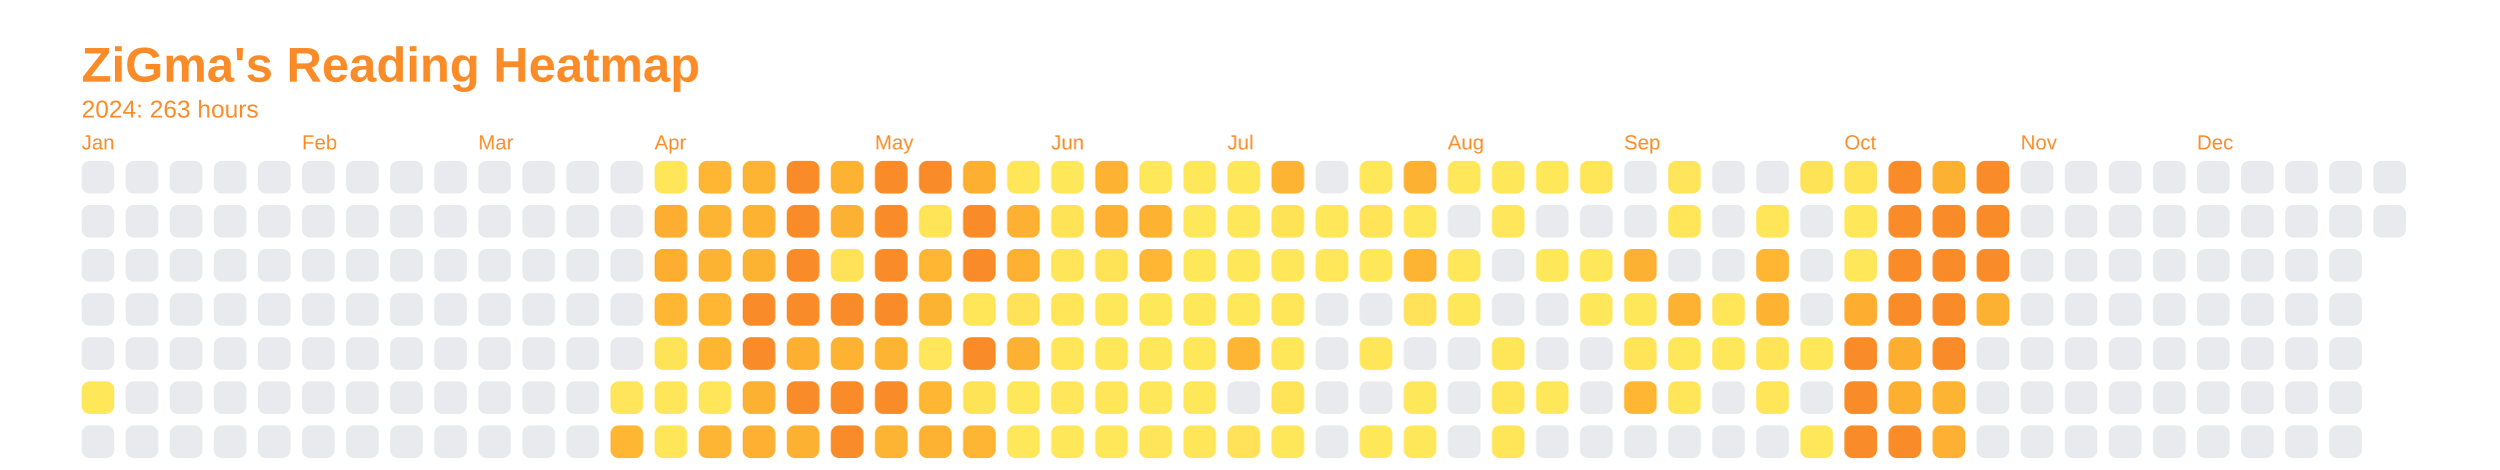
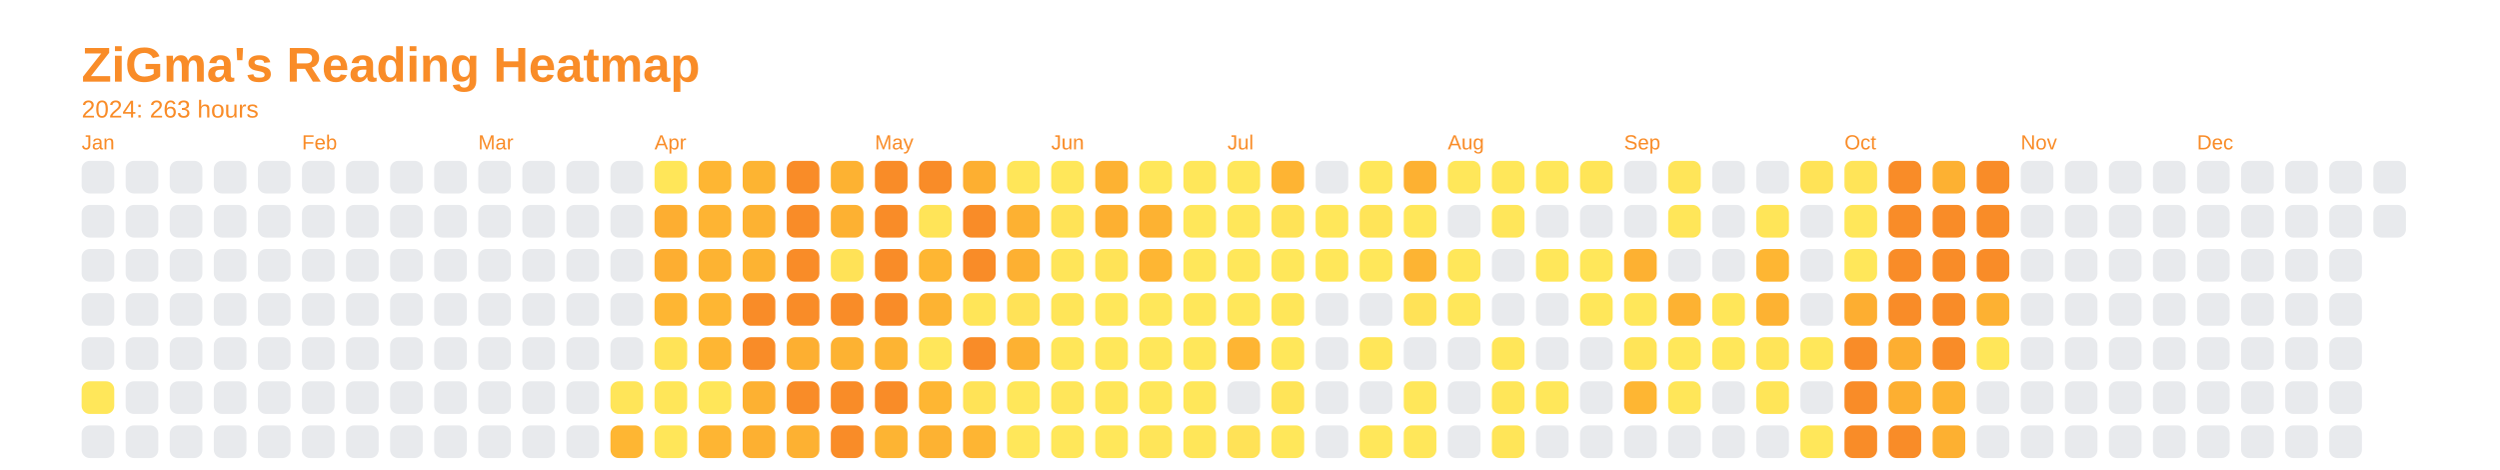
<svg xmlns="http://www.w3.org/2000/svg" baseProfile="full" height="57.5mm" version="1.1" viewBox="0,0,306.2,57.5" width="306.2mm">
  <defs />
  <rect fill="none" height="57.5" width="306.2" x="0" y="0" />
  <text fill="#f98c28" style="font-size:6px; font-family:Arial; font-weight:bold;" x="10" y="10">ZiGma's Reading Heatmap</text>
  <text fill="#f98c28" style="font-size:3px; font-family:Arial;" x="10" y="14.4">2024: 263 hours</text>
  <text fill="#f98c28" style="font-size:2.5px; font-family:Arial" x="10" y="18.3">Jan</text>
  <rect fill="#e8eaed" height="4" rx="1" ry="1" width="4" x="10" y="19.7" />
  <rect fill="#e8eaed" height="4" rx="1" ry="1" width="4" x="10" y="25.1" />
  <rect fill="#e8eaed" height="4" rx="1" ry="1" width="4" x="10" y="30.5" />
  <rect fill="#e8eaed" height="4" rx="1" ry="1" width="4" x="10" y="35.9" />
  <rect fill="#e8eaed" height="4" rx="1" ry="1" width="4" x="10" y="41.3" />
  <rect fill="#ffe75a" height="4" rx="1" ry="1" width="4" x="10" y="46.7" />
  <rect fill="#e8eaed" height="4" rx="1" ry="1" width="4" x="10" y="52.1" />
  <rect fill="#e8eaed" height="4" rx="1" ry="1" width="4" x="15.4" y="19.7" />
  <rect fill="#e8eaed" height="4" rx="1" ry="1" width="4" x="15.4" y="25.1" />
  <rect fill="#e8eaed" height="4" rx="1" ry="1" width="4" x="15.4" y="30.5" />
  <rect fill="#e8eaed" height="4" rx="1" ry="1" width="4" x="15.4" y="35.9" />
  <rect fill="#e8eaed" height="4" rx="1" ry="1" width="4" x="15.4" y="41.3" />
  <rect fill="#e8eaed" height="4" rx="1" ry="1" width="4" x="15.4" y="46.7" />
  <rect fill="#e8eaed" height="4" rx="1" ry="1" width="4" x="15.4" y="52.1" />
  <rect fill="#e8eaed" height="4" rx="1" ry="1" width="4" x="20.8" y="19.7" />
  <rect fill="#e8eaed" height="4" rx="1" ry="1" width="4" x="20.8" y="25.1" />
  <rect fill="#e8eaed" height="4" rx="1" ry="1" width="4" x="20.8" y="30.5" />
  <rect fill="#e8eaed" height="4" rx="1" ry="1" width="4" x="20.8" y="35.9" />
  <rect fill="#e8eaed" height="4" rx="1" ry="1" width="4" x="20.8" y="41.3" />
  <rect fill="#e8eaed" height="4" rx="1" ry="1" width="4" x="20.8" y="46.7" />
  <rect fill="#e8eaed" height="4" rx="1" ry="1" width="4" x="20.8" y="52.1" />
  <rect fill="#e8eaed" height="4" rx="1" ry="1" width="4" x="26.2" y="19.7" />
  <rect fill="#e8eaed" height="4" rx="1" ry="1" width="4" x="26.2" y="25.1" />
  <rect fill="#e8eaed" height="4" rx="1" ry="1" width="4" x="26.2" y="30.5" />
  <rect fill="#e8eaed" height="4" rx="1" ry="1" width="4" x="26.2" y="35.9" />
  <rect fill="#e8eaed" height="4" rx="1" ry="1" width="4" x="26.2" y="41.3" />
  <rect fill="#e8eaed" height="4" rx="1" ry="1" width="4" x="26.2" y="46.7" />
  <rect fill="#e8eaed" height="4" rx="1" ry="1" width="4" x="26.2" y="52.1" />
  <rect fill="#e8eaed" height="4" rx="1" ry="1" width="4" x="31.6" y="19.7" />
  <rect fill="#e8eaed" height="4" rx="1" ry="1" width="4" x="31.6" y="25.1" />
  <rect fill="#e8eaed" height="4" rx="1" ry="1" width="4" x="31.6" y="30.5" />
  <rect fill="#e8eaed" height="4" rx="1" ry="1" width="4" x="31.6" y="35.9" />
  <rect fill="#e8eaed" height="4" rx="1" ry="1" width="4" x="31.6" y="41.3" />
  <rect fill="#e8eaed" height="4" rx="1" ry="1" width="4" x="31.6" y="46.7" />
  <rect fill="#e8eaed" height="4" rx="1" ry="1" width="4" x="31.6" y="52.1" />
  <text fill="#f98c28" style="font-size:2.5px; font-family:Arial" x="37.0" y="18.3">Feb</text>
  <rect fill="#e8eaed" height="4" rx="1" ry="1" width="4" x="37.0" y="19.7" />
  <rect fill="#e8eaed" height="4" rx="1" ry="1" width="4" x="37.0" y="25.1" />
  <rect fill="#e8eaed" height="4" rx="1" ry="1" width="4" x="37.0" y="30.5" />
  <rect fill="#e8eaed" height="4" rx="1" ry="1" width="4" x="37.0" y="35.9" />
  <rect fill="#e8eaed" height="4" rx="1" ry="1" width="4" x="37.0" y="41.3" />
  <rect fill="#e8eaed" height="4" rx="1" ry="1" width="4" x="37.0" y="46.7" />
  <rect fill="#e8eaed" height="4" rx="1" ry="1" width="4" x="37.0" y="52.1" />
  <rect fill="#e8eaed" height="4" rx="1" ry="1" width="4" x="42.4" y="19.7" />
  <rect fill="#e8eaed" height="4" rx="1" ry="1" width="4" x="42.4" y="25.1" />
  <rect fill="#e8eaed" height="4" rx="1" ry="1" width="4" x="42.4" y="30.5" />
  <rect fill="#e8eaed" height="4" rx="1" ry="1" width="4" x="42.4" y="35.9" />
  <rect fill="#e8eaed" height="4" rx="1" ry="1" width="4" x="42.4" y="41.3" />
  <rect fill="#e8eaed" height="4" rx="1" ry="1" width="4" x="42.4" y="46.7" />
  <rect fill="#e8eaed" height="4" rx="1" ry="1" width="4" x="42.4" y="52.1" />
  <rect fill="#e8eaed" height="4" rx="1" ry="1" width="4" x="47.8" y="19.7" />
  <rect fill="#e8eaed" height="4" rx="1" ry="1" width="4" x="47.8" y="25.1" />
  <rect fill="#e8eaed" height="4" rx="1" ry="1" width="4" x="47.8" y="30.5" />
  <rect fill="#e8eaed" height="4" rx="1" ry="1" width="4" x="47.8" y="35.9" />
  <rect fill="#e8eaed" height="4" rx="1" ry="1" width="4" x="47.8" y="41.3" />
  <rect fill="#e8eaed" height="4" rx="1" ry="1" width="4" x="47.8" y="46.7" />
  <rect fill="#e8eaed" height="4" rx="1" ry="1" width="4" x="47.8" y="52.1" />
  <rect fill="#e8eaed" height="4" rx="1" ry="1" width="4" x="53.2" y="19.7" />
  <rect fill="#e8eaed" height="4" rx="1" ry="1" width="4" x="53.2" y="25.1" />
  <rect fill="#e8eaed" height="4" rx="1" ry="1" width="4" x="53.2" y="30.5" />
  <rect fill="#e8eaed" height="4" rx="1" ry="1" width="4" x="53.2" y="35.9" />
  <rect fill="#e8eaed" height="4" rx="1" ry="1" width="4" x="53.2" y="41.3" />
  <rect fill="#e8eaed" height="4" rx="1" ry="1" width="4" x="53.2" y="46.7" />
  <rect fill="#e8eaed" height="4" rx="1" ry="1" width="4" x="53.2" y="52.1" />
  <text fill="#f98c28" style="font-size:2.5px; font-family:Arial" x="58.6" y="18.3">Mar</text>
  <rect fill="#e8eaed" height="4" rx="1" ry="1" width="4" x="58.6" y="19.7" />
  <rect fill="#e8eaed" height="4" rx="1" ry="1" width="4" x="58.6" y="25.1" />
  <rect fill="#e8eaed" height="4" rx="1" ry="1" width="4" x="58.6" y="30.5" />
  <rect fill="#e8eaed" height="4" rx="1" ry="1" width="4" x="58.6" y="35.9" />
  <rect fill="#e8eaed" height="4" rx="1" ry="1" width="4" x="58.6" y="41.3" />
  <rect fill="#e8eaed" height="4" rx="1" ry="1" width="4" x="58.6" y="46.7" />
  <rect fill="#e8eaed" height="4" rx="1" ry="1" width="4" x="58.6" y="52.1" />
  <rect fill="#e8eaed" height="4" rx="1" ry="1" width="4" x="64" y="19.7" />
  <rect fill="#e8eaed" height="4" rx="1" ry="1" width="4" x="64" y="25.1" />
  <rect fill="#e8eaed" height="4" rx="1" ry="1" width="4" x="64" y="30.5" />
  <rect fill="#e8eaed" height="4" rx="1" ry="1" width="4" x="64" y="35.9" />
  <rect fill="#e8eaed" height="4" rx="1" ry="1" width="4" x="64" y="41.3" />
  <rect fill="#e8eaed" height="4" rx="1" ry="1" width="4" x="64" y="46.7" />
  <rect fill="#e8eaed" height="4" rx="1" ry="1" width="4" x="64" y="52.1" />
  <rect fill="#e8eaed" height="4" rx="1" ry="1" width="4" x="69.4" y="19.7" />
  <rect fill="#e8eaed" height="4" rx="1" ry="1" width="4" x="69.4" y="25.1" />
  <rect fill="#e8eaed" height="4" rx="1" ry="1" width="4" x="69.4" y="30.5" />
  <rect fill="#e8eaed" height="4" rx="1" ry="1" width="4" x="69.4" y="35.9" />
  <rect fill="#e8eaed" height="4" rx="1" ry="1" width="4" x="69.4" y="41.3" />
  <rect fill="#e8eaed" height="4" rx="1" ry="1" width="4" x="69.4" y="46.7" />
  <rect fill="#e8eaed" height="4" rx="1" ry="1" width="4" x="69.4" y="52.1" />
  <rect fill="#e8eaed" height="4" rx="1" ry="1" width="4" x="74.8" y="19.7" />
  <rect fill="#e8eaed" height="4" rx="1" ry="1" width="4" x="74.8" y="25.1" />
  <rect fill="#e8eaed" height="4" rx="1" ry="1" width="4" x="74.8" y="30.5" />
  <rect fill="#e8eaed" height="4" rx="1" ry="1" width="4" x="74.8" y="35.9" />
  <rect fill="#e8eaed" height="4" rx="1" ry="1" width="4" x="74.8" y="41.3" />
  <rect fill="#ffe559" height="4" rx="1" ry="1" width="4" x="74.8" y="46.7" />
  <rect fill="#feb633" height="4" rx="1" ry="1" width="4" x="74.8" y="52.1" />
  <text fill="#f98c28" style="font-size:2.5px; font-family:Arial" x="80.2" y="18.3">Apr</text>
  <rect fill="#ffe659" height="4" rx="1" ry="1" width="4" x="80.2" y="19.7" />
  <rect fill="#fdae31" height="4" rx="1" ry="1" width="4" x="80.2" y="25.1" />
  <rect fill="#fdae31" height="4" rx="1" ry="1" width="4" x="80.2" y="30.5" />
  <rect fill="#feb633" height="4" rx="1" ry="1" width="4" x="80.2" y="35.9" />
  <rect fill="#ffe357" height="4" rx="1" ry="1" width="4" x="80.2" y="41.3" />
  <rect fill="#ffe659" height="4" rx="1" ry="1" width="4" x="80.2" y="46.7" />
  <rect fill="#ffe659" height="4" rx="1" ry="1" width="4" x="80.2" y="52.1" />
  <rect fill="#feb633" height="4" rx="1" ry="1" width="4" x="85.6" y="19.7" />
  <rect fill="#feb433" height="4" rx="1" ry="1" width="4" x="85.6" y="25.1" />
  <rect fill="#fdb332" height="4" rx="1" ry="1" width="4" x="85.6" y="30.5" />
  <rect fill="#feb633" height="4" rx="1" ry="1" width="4" x="85.6" y="35.9" />
  <rect fill="#feb633" height="4" rx="1" ry="1" width="4" x="85.6" y="41.3" />
  <rect fill="#ffe659" height="4" rx="1" ry="1" width="4" x="85.6" y="46.7" />
  <rect fill="#feb533" height="4" rx="1" ry="1" width="4" x="85.6" y="52.1" />
  <rect fill="#fdb432" height="4" rx="1" ry="1" width="4" x="91" y="19.7" />
  <rect fill="#fdb232" height="4" rx="1" ry="1" width="4" x="91" y="25.1" />
  <rect fill="#fdb332" height="4" rx="1" ry="1" width="4" x="91" y="30.5" />
  <rect fill="#f98c28" height="4" rx="1" ry="1" width="4" x="91" y="35.9" />
  <rect fill="#f98c28" height="4" rx="1" ry="1" width="4" x="91" y="41.3" />
  <rect fill="#fdb132" height="4" rx="1" ry="1" width="4" x="91" y="46.7" />
  <rect fill="#fdb031" height="4" rx="1" ry="1" width="4" x="91" y="52.1" />
  <rect fill="#f98c28" height="4" rx="1" ry="1" width="4" x="96.4" y="19.7" />
  <rect fill="#f98c28" height="4" rx="1" ry="1" width="4" x="96.4" y="25.1" />
  <rect fill="#f98c28" height="4" rx="1" ry="1" width="4" x="96.4" y="30.5" />
  <rect fill="#f98c28" height="4" rx="1" ry="1" width="4" x="96.4" y="35.9" />
  <rect fill="#fdaf31" height="4" rx="1" ry="1" width="4" x="96.4" y="41.3" />
  <rect fill="#f98c28" height="4" rx="1" ry="1" width="4" x="96.4" y="46.7" />
  <rect fill="#fdb132" height="4" rx="1" ry="1" width="4" x="96.4" y="52.1" />
  <rect fill="#fdb232" height="4" rx="1" ry="1" width="4" x="101.8" y="19.7" />
  <rect fill="#fdb132" height="4" rx="1" ry="1" width="4" x="101.8" y="25.1" />
  <rect fill="#ffe257" height="4" rx="1" ry="1" width="4" x="101.8" y="30.5" />
  <rect fill="#f98c28" height="4" rx="1" ry="1" width="4" x="101.8" y="35.9" />
  <rect fill="#fdb232" height="4" rx="1" ry="1" width="4" x="101.8" y="41.3" />
  <rect fill="#f98c28" height="4" rx="1" ry="1" width="4" x="101.8" y="46.7" />
  <rect fill="#f98c28" height="4" rx="1" ry="1" width="4" x="101.8" y="52.1" />
  <text fill="#f98c28" style="font-size:2.5px; font-family:Arial" x="107.2" y="18.3">May</text>
  <rect fill="#f98c28" height="4" rx="1" ry="1" width="4" x="107.2" y="19.7" />
  <rect fill="#f98c28" height="4" rx="1" ry="1" width="4" x="107.2" y="25.1" />
  <rect fill="#f98c28" height="4" rx="1" ry="1" width="4" x="107.2" y="30.5" />
  <rect fill="#f98c28" height="4" rx="1" ry="1" width="4" x="107.2" y="35.9" />
  <rect fill="#fdb433" height="4" rx="1" ry="1" width="4" x="107.2" y="41.3" />
  <rect fill="#f98c28" height="4" rx="1" ry="1" width="4" x="107.2" y="46.7" />
  <rect fill="#fdb433" height="4" rx="1" ry="1" width="4" x="107.2" y="52.1" />
  <rect fill="#f98c28" height="4" rx="1" ry="1" width="4" x="112.6" y="19.7" />
  <rect fill="#ffe458" height="4" rx="1" ry="1" width="4" x="112.6" y="25.1" />
  <rect fill="#feb633" height="4" rx="1" ry="1" width="4" x="112.6" y="30.5" />
  <rect fill="#fdb332" height="4" rx="1" ry="1" width="4" x="112.6" y="35.9" />
  <rect fill="#ffe65a" height="4" rx="1" ry="1" width="4" x="112.6" y="41.3" />
  <rect fill="#feb633" height="4" rx="1" ry="1" width="4" x="112.6" y="46.7" />
  <rect fill="#fdb232" height="4" rx="1" ry="1" width="4" x="112.6" y="52.1" />
  <rect fill="#fdaf31" height="4" rx="1" ry="1" width="4" x="118" y="19.7" />
  <rect fill="#f98c28" height="4" rx="1" ry="1" width="4" x="118" y="25.1" />
  <rect fill="#f98c28" height="4" rx="1" ry="1" width="4" x="118" y="30.5" />
  <rect fill="#ffe558" height="4" rx="1" ry="1" width="4" x="118" y="35.9" />
  <rect fill="#f98c28" height="4" rx="1" ry="1" width="4" x="118" y="41.3" />
  <rect fill="#ffe357" height="4" rx="1" ry="1" width="4" x="118" y="46.7" />
  <rect fill="#feb533" height="4" rx="1" ry="1" width="4" x="118" y="52.1" />
  <rect fill="#ffe659" height="4" rx="1" ry="1" width="4" x="123.4" y="19.7" />
  <rect fill="#fdb132" height="4" rx="1" ry="1" width="4" x="123.4" y="25.1" />
  <rect fill="#fdb032" height="4" rx="1" ry="1" width="4" x="123.4" y="30.5" />
  <rect fill="#ffe257" height="4" rx="1" ry="1" width="4" x="123.4" y="35.9" />
  <rect fill="#fdb132" height="4" rx="1" ry="1" width="4" x="123.4" y="41.3" />
  <rect fill="#ffe75a" height="4" rx="1" ry="1" width="4" x="123.4" y="46.7" />
  <rect fill="#ffe75a" height="4" rx="1" ry="1" width="4" x="123.4" y="52.1" />
  <text fill="#f98c28" style="font-size:2.5px; font-family:Arial" x="128.8" y="18.3">Jun</text>
  <rect fill="#ffe75a" height="4" rx="1" ry="1" width="4" x="128.8" y="19.7" />
  <rect fill="#ffe357" height="4" rx="1" ry="1" width="4" x="128.8" y="25.1" />
  <rect fill="#ffe559" height="4" rx="1" ry="1" width="4" x="128.8" y="30.5" />
  <rect fill="#ffe558" height="4" rx="1" ry="1" width="4" x="128.8" y="35.9" />
  <rect fill="#ffe659" height="4" rx="1" ry="1" width="4" x="128.8" y="41.3" />
  <rect fill="#ffe65a" height="4" rx="1" ry="1" width="4" x="128.8" y="46.7" />
  <rect fill="#ffe75a" height="4" rx="1" ry="1" width="4" x="128.8" y="52.1" />
  <rect fill="#fdb232" height="4" rx="1" ry="1" width="4" x="134.2" y="19.7" />
  <rect fill="#fdb031" height="4" rx="1" ry="1" width="4" x="134.2" y="25.1" />
  <rect fill="#ffe357" height="4" rx="1" ry="1" width="4" x="134.2" y="30.5" />
  <rect fill="#ffe75a" height="4" rx="1" ry="1" width="4" x="134.2" y="35.9" />
  <rect fill="#ffe75a" height="4" rx="1" ry="1" width="4" x="134.2" y="41.3" />
  <rect fill="#ffe659" height="4" rx="1" ry="1" width="4" x="134.2" y="46.7" />
  <rect fill="#ffe75a" height="4" rx="1" ry="1" width="4" x="134.2" y="52.1" />
  <rect fill="#ffe75a" height="4" rx="1" ry="1" width="4" x="139.6" y="19.7" />
  <rect fill="#fdb232" height="4" rx="1" ry="1" width="4" x="139.6" y="25.1" />
  <rect fill="#feb633" height="4" rx="1" ry="1" width="4" x="139.6" y="30.5" />
  <rect fill="#ffe75a" height="4" rx="1" ry="1" width="4" x="139.6" y="35.9" />
  <rect fill="#ffe75a" height="4" rx="1" ry="1" width="4" x="139.6" y="41.3" />
  <rect fill="#ffe75a" height="4" rx="1" ry="1" width="4" x="139.6" y="46.7" />
  <rect fill="#ffe559" height="4" rx="1" ry="1" width="4" x="139.6" y="52.1" />
  <rect fill="#ffe75a" height="4" rx="1" ry="1" width="4" x="145" y="19.7" />
  <rect fill="#ffe75a" height="4" rx="1" ry="1" width="4" x="145" y="25.1" />
  <rect fill="#ffe75a" height="4" rx="1" ry="1" width="4" x="145" y="30.5" />
  <rect fill="#ffe75a" height="4" rx="1" ry="1" width="4" x="145" y="35.9" />
  <rect fill="#ffe75a" height="4" rx="1" ry="1" width="4" x="145" y="41.3" />
  <rect fill="#ffe75a" height="4" rx="1" ry="1" width="4" x="145" y="46.7" />
  <rect fill="#ffe659" height="4" rx="1" ry="1" width="4" x="145" y="52.1" />
  <text fill="#f98c28" style="font-size:2.5px; font-family:Arial" x="150.4" y="18.3">Jul</text>
  <rect fill="#ffe75a" height="4" rx="1" ry="1" width="4" x="150.4" y="19.7" />
  <rect fill="#ffe75a" height="4" rx="1" ry="1" width="4" x="150.4" y="25.1" />
  <rect fill="#ffe75a" height="4" rx="1" ry="1" width="4" x="150.4" y="30.5" />
  <rect fill="#ffe75a" height="4" rx="1" ry="1" width="4" x="150.4" y="35.9" />
  <rect fill="#feb533" height="4" rx="1" ry="1" width="4" x="150.4" y="41.3" />
  <rect fill="#e8eaed" height="4" rx="1" ry="1" width="4" x="150.4" y="46.7" />
  <rect fill="#ffe257" height="4" rx="1" ry="1" width="4" x="150.4" y="52.1" />
  <rect fill="#feb433" height="4" rx="1" ry="1" width="4" x="155.8" y="19.7" />
  <rect fill="#ffe357" height="4" rx="1" ry="1" width="4" x="155.8" y="25.1" />
  <rect fill="#ffe75a" height="4" rx="1" ry="1" width="4" x="155.8" y="30.5" />
  <rect fill="#ffe659" height="4" rx="1" ry="1" width="4" x="155.8" y="35.9" />
  <rect fill="#ffe75a" height="4" rx="1" ry="1" width="4" x="155.8" y="41.3" />
  <rect fill="#ffe458" height="4" rx="1" ry="1" width="4" x="155.8" y="46.7" />
  <rect fill="#ffe75a" height="4" rx="1" ry="1" width="4" x="155.8" y="52.1" />
  <rect fill="#e8eaed" height="4" rx="1" ry="1" width="4" x="161.2" y="19.7" />
  <rect fill="#ffe75a" height="4" rx="1" ry="1" width="4" x="161.2" y="25.1" />
  <rect fill="#ffe75a" height="4" rx="1" ry="1" width="4" x="161.2" y="30.5" />
  <rect fill="#e8eaed" height="4" rx="1" ry="1" width="4" x="161.2" y="35.9" />
  <rect fill="#e8eaed" height="4" rx="1" ry="1" width="4" x="161.2" y="41.3" />
  <rect fill="#e8eaed" height="4" rx="1" ry="1" width="4" x="161.2" y="46.7" />
  <rect fill="#e8eaed" height="4" rx="1" ry="1" width="4" x="161.2" y="52.1" />
  <rect fill="#ffe75a" height="4" rx="1" ry="1" width="4" x="166.6" y="19.7" />
  <rect fill="#ffe458" height="4" rx="1" ry="1" width="4" x="166.6" y="25.1" />
  <rect fill="#ffe75a" height="4" rx="1" ry="1" width="4" x="166.6" y="30.5" />
  <rect fill="#e8eaed" height="4" rx="1" ry="1" width="4" x="166.6" y="35.9" />
  <rect fill="#ffe659" height="4" rx="1" ry="1" width="4" x="166.6" y="41.3" />
  <rect fill="#e8eaed" height="4" rx="1" ry="1" width="4" x="166.6" y="46.7" />
  <rect fill="#ffe75a" height="4" rx="1" ry="1" width="4" x="166.6" y="52.1" />
  <rect fill="#fdb132" height="4" rx="1" ry="1" width="4" x="172" y="19.7" />
  <rect fill="#ffe75a" height="4" rx="1" ry="1" width="4" x="172" y="25.1" />
  <rect fill="#fdb433" height="4" rx="1" ry="1" width="4" x="172" y="30.5" />
  <rect fill="#ffe257" height="4" rx="1" ry="1" width="4" x="172" y="35.9" />
  <rect fill="#e8eaed" height="4" rx="1" ry="1" width="4" x="172" y="41.3" />
  <rect fill="#ffe75a" height="4" rx="1" ry="1" width="4" x="172" y="46.7" />
  <rect fill="#ffe75a" height="4" rx="1" ry="1" width="4" x="172" y="52.1" />
  <text fill="#f98c28" style="font-size:2.5px; font-family:Arial" x="177.4" y="18.3">Aug</text>
  <rect fill="#ffe75a" height="4" rx="1" ry="1" width="4" x="177.4" y="19.7" />
  <rect fill="#e8eaed" height="4" rx="1" ry="1" width="4" x="177.4" y="25.1" />
  <rect fill="#ffe75a" height="4" rx="1" ry="1" width="4" x="177.4" y="30.5" />
  <rect fill="#ffe75a" height="4" rx="1" ry="1" width="4" x="177.4" y="35.9" />
  <rect fill="#e8eaed" height="4" rx="1" ry="1" width="4" x="177.4" y="41.3" />
  <rect fill="#e8eaed" height="4" rx="1" ry="1" width="4" x="177.4" y="46.7" />
  <rect fill="#e8eaed" height="4" rx="1" ry="1" width="4" x="177.4" y="52.1" />
  <rect fill="#ffe75a" height="4" rx="1" ry="1" width="4" x="182.8" y="19.7" />
  <rect fill="#ffe65a" height="4" rx="1" ry="1" width="4" x="182.8" y="25.1" />
  <rect fill="#e8eaed" height="4" rx="1" ry="1" width="4" x="182.8" y="30.5" />
  <rect fill="#e8eaed" height="4" rx="1" ry="1" width="4" x="182.8" y="35.9" />
  <rect fill="#ffe659" height="4" rx="1" ry="1" width="4" x="182.8" y="41.3" />
  <rect fill="#ffe659" height="4" rx="1" ry="1" width="4" x="182.8" y="46.7" />
  <rect fill="#ffe558" height="4" rx="1" ry="1" width="4" x="182.8" y="52.1" />
  <rect fill="#ffe75a" height="4" rx="1" ry="1" width="4" x="188.2" y="19.7" />
  <rect fill="#e8eaed" height="4" rx="1" ry="1" width="4" x="188.2" y="25.1" />
  <rect fill="#ffe75a" height="4" rx="1" ry="1" width="4" x="188.2" y="30.5" />
  <rect fill="#e8eaed" height="4" rx="1" ry="1" width="4" x="188.2" y="35.9" />
  <rect fill="#e8eaed" height="4" rx="1" ry="1" width="4" x="188.2" y="41.3" />
  <rect fill="#ffe75a" height="4" rx="1" ry="1" width="4" x="188.2" y="46.7" />
  <rect fill="#e8eaed" height="4" rx="1" ry="1" width="4" x="188.2" y="52.1" />
  <rect fill="#ffe558" height="4" rx="1" ry="1" width="4" x="193.6" y="19.7" />
  <rect fill="#e8eaed" height="4" rx="1" ry="1" width="4" x="193.6" y="25.1" />
  <rect fill="#ffe75a" height="4" rx="1" ry="1" width="4" x="193.6" y="30.5" />
  <rect fill="#ffe75a" height="4" rx="1" ry="1" width="4" x="193.6" y="35.9" />
  <rect fill="#e8eaed" height="4" rx="1" ry="1" width="4" x="193.6" y="41.3" />
  <rect fill="#e8eaed" height="4" rx="1" ry="1" width="4" x="193.6" y="46.7" />
  <rect fill="#e8eaed" height="4" rx="1" ry="1" width="4" x="193.6" y="52.1" />
  <text fill="#f98c28" style="font-size:2.5px; font-family:Arial" x="199" y="18.3">Sep</text>
  <rect fill="#e8eaed" height="4" rx="1" ry="1" width="4" x="199" y="19.7" />
  <rect fill="#e8eaed" height="4" rx="1" ry="1" width="4" x="199" y="25.1" />
  <rect fill="#fdb132" height="4" rx="1" ry="1" width="4" x="199" y="30.5" />
  <rect fill="#ffe75a" height="4" rx="1" ry="1" width="4" x="199" y="35.9" />
  <rect fill="#ffe458" height="4" rx="1" ry="1" width="4" x="199" y="41.3" />
  <rect fill="#feb633" height="4" rx="1" ry="1" width="4" x="199" y="46.7" />
  <rect fill="#e8eaed" height="4" rx="1" ry="1" width="4" x="199" y="52.1" />
  <rect fill="#ffe559" height="4" rx="1" ry="1" width="4" x="204.4" y="19.7" />
  <rect fill="#ffe659" height="4" rx="1" ry="1" width="4" x="204.4" y="25.1" />
  <rect fill="#e8eaed" height="4" rx="1" ry="1" width="4" x="204.4" y="30.5" />
  <rect fill="#fdb232" height="4" rx="1" ry="1" width="4" x="204.4" y="35.9" />
  <rect fill="#ffe75a" height="4" rx="1" ry="1" width="4" x="204.4" y="41.3" />
  <rect fill="#ffe659" height="4" rx="1" ry="1" width="4" x="204.4" y="46.7" />
  <rect fill="#e8eaed" height="4" rx="1" ry="1" width="4" x="204.4" y="52.1" />
  <rect fill="#e8eaed" height="4" rx="1" ry="1" width="4" x="209.8" y="19.7" />
  <rect fill="#e8eaed" height="4" rx="1" ry="1" width="4" x="209.8" y="25.1" />
  <rect fill="#e8eaed" height="4" rx="1" ry="1" width="4" x="209.8" y="30.5" />
  <rect fill="#ffe659" height="4" rx="1" ry="1" width="4" x="209.8" y="35.9" />
  <rect fill="#ffe75a" height="4" rx="1" ry="1" width="4" x="209.8" y="41.3" />
  <rect fill="#e8eaed" height="4" rx="1" ry="1" width="4" x="209.8" y="46.7" />
  <rect fill="#e8eaed" height="4" rx="1" ry="1" width="4" x="209.8" y="52.1" />
  <rect fill="#e8eaed" height="4" rx="1" ry="1" width="4" x="215.2" y="19.7" />
  <rect fill="#ffe558" height="4" rx="1" ry="1" width="4" x="215.2" y="25.1" />
  <rect fill="#feb633" height="4" rx="1" ry="1" width="4" x="215.2" y="30.5" />
  <rect fill="#fdb232" height="4" rx="1" ry="1" width="4" x="215.2" y="35.9" />
  <rect fill="#ffe458" height="4" rx="1" ry="1" width="4" x="215.2" y="41.3" />
  <rect fill="#ffe558" height="4" rx="1" ry="1" width="4" x="215.2" y="46.7" />
  <rect fill="#e8eaed" height="4" rx="1" ry="1" width="4" x="215.2" y="52.1" />
  <rect fill="#ffe357" height="4" rx="1" ry="1" width="4" x="220.6" y="19.7" />
  <rect fill="#e8eaed" height="4" rx="1" ry="1" width="4" x="220.6" y="25.1" />
  <rect fill="#e8eaed" height="4" rx="1" ry="1" width="4" x="220.6" y="30.5" />
  <rect fill="#e8eaed" height="4" rx="1" ry="1" width="4" x="220.6" y="35.9" />
  <rect fill="#ffe75a" height="4" rx="1" ry="1" width="4" x="220.6" y="41.3" />
  <rect fill="#e8eaed" height="4" rx="1" ry="1" width="4" x="220.6" y="46.7" />
  <rect fill="#ffe75a" height="4" rx="1" ry="1" width="4" x="220.6" y="52.1" />
  <text fill="#f98c28" style="font-size:2.5px; font-family:Arial" x="226" y="18.3">Oct</text>
  <rect fill="#ffe458" height="4" rx="1" ry="1" width="4" x="226" y="19.7" />
  <rect fill="#ffe75a" height="4" rx="1" ry="1" width="4" x="226" y="25.1" />
  <rect fill="#ffe75a" height="4" rx="1" ry="1" width="4" x="226" y="30.5" />
  <rect fill="#fdae31" height="4" rx="1" ry="1" width="4" x="226" y="35.9" />
  <rect fill="#f98c28" height="4" rx="1" ry="1" width="4" x="226" y="41.3" />
  <rect fill="#f98c28" height="4" rx="1" ry="1" width="4" x="226" y="46.7" />
  <rect fill="#f98c28" height="4" rx="1" ry="1" width="4" x="226" y="52.1" />
  <rect fill="#f98c28" height="4" rx="1" ry="1" width="4" x="231.4" y="19.7" />
  <rect fill="#f98c28" height="4" rx="1" ry="1" width="4" x="231.4" y="25.1" />
  <rect fill="#f98c28" height="4" rx="1" ry="1" width="4" x="231.4" y="30.5" />
  <rect fill="#f98c28" height="4" rx="1" ry="1" width="4" x="231.4" y="35.9" />
  <rect fill="#fdae31" height="4" rx="1" ry="1" width="4" x="231.4" y="41.3" />
  <rect fill="#fdaf31" height="4" rx="1" ry="1" width="4" x="231.4" y="46.7" />
  <rect fill="#f98c28" height="4" rx="1" ry="1" width="4" x="231.4" y="52.1" />
  <rect fill="#fdb132" height="4" rx="1" ry="1" width="4" x="236.8" y="19.7" />
  <rect fill="#f98c28" height="4" rx="1" ry="1" width="4" x="236.8" y="25.1" />
  <rect fill="#f98c28" height="4" rx="1" ry="1" width="4" x="236.8" y="30.5" />
  <rect fill="#f98c28" height="4" rx="1" ry="1" width="4" x="236.8" y="35.9" />
  <rect fill="#f98c28" height="4" rx="1" ry="1" width="4" x="236.8" y="41.3" />
  <rect fill="#feb433" height="4" rx="1" ry="1" width="4" x="236.8" y="46.7" />
  <rect fill="#fdb031" height="4" rx="1" ry="1" width="4" x="236.8" y="52.1" />
  <rect fill="#f98c28" height="4" rx="1" ry="1" width="4" x="242.2" y="19.7" />
  <rect fill="#f98c28" height="4" rx="1" ry="1" width="4" x="242.2" y="25.1" />
  <rect fill="#f98c28" height="4" rx="1" ry="1" width="4" x="242.2" y="30.5" />
  <rect fill="#fdb132" height="4" rx="1" ry="1" width="4" x="242.2" y="35.9" />
-   <rect fill="#e8eaed" height="4" rx="1" ry="1" width="4" x="242.2" y="41.3" />
+   <rect fill="#ffe659" height="4" rx="1" ry="1" width="4" x="242.2" y="41.3" />
  <rect fill="#e8eaed" height="4" rx="1" ry="1" width="4" x="242.2" y="46.7" />
  <rect fill="#e8eaed" height="4" rx="1" ry="1" width="4" x="242.2" y="52.1" />
  <text fill="#f98c28" style="font-size:2.5px; font-family:Arial" x="247.6" y="18.3">Nov</text>
  <rect fill="#e8eaed" height="4" rx="1" ry="1" width="4" x="247.6" y="19.7" />
  <rect fill="#e8eaed" height="4" rx="1" ry="1" width="4" x="247.6" y="25.1" />
  <rect fill="#e8eaed" height="4" rx="1" ry="1" width="4" x="247.6" y="30.5" />
  <rect fill="#e8eaed" height="4" rx="1" ry="1" width="4" x="247.6" y="35.9" />
  <rect fill="#e8eaed" height="4" rx="1" ry="1" width="4" x="247.6" y="41.3" />
  <rect fill="#e8eaed" height="4" rx="1" ry="1" width="4" x="247.6" y="46.7" />
  <rect fill="#e8eaed" height="4" rx="1" ry="1" width="4" x="247.6" y="52.1" />
  <rect fill="#e8eaed" height="4" rx="1" ry="1" width="4" x="253" y="19.7" />
  <rect fill="#e8eaed" height="4" rx="1" ry="1" width="4" x="253" y="25.1" />
  <rect fill="#e8eaed" height="4" rx="1" ry="1" width="4" x="253" y="30.5" />
  <rect fill="#e8eaed" height="4" rx="1" ry="1" width="4" x="253" y="35.9" />
  <rect fill="#e8eaed" height="4" rx="1" ry="1" width="4" x="253" y="41.3" />
  <rect fill="#e8eaed" height="4" rx="1" ry="1" width="4" x="253" y="46.7" />
  <rect fill="#e8eaed" height="4" rx="1" ry="1" width="4" x="253" y="52.1" />
  <rect fill="#e8eaed" height="4" rx="1" ry="1" width="4" x="258.4" y="19.7" />
  <rect fill="#e8eaed" height="4" rx="1" ry="1" width="4" x="258.4" y="25.1" />
  <rect fill="#e8eaed" height="4" rx="1" ry="1" width="4" x="258.4" y="30.5" />
  <rect fill="#e8eaed" height="4" rx="1" ry="1" width="4" x="258.4" y="35.9" />
  <rect fill="#e8eaed" height="4" rx="1" ry="1" width="4" x="258.4" y="41.3" />
  <rect fill="#e8eaed" height="4" rx="1" ry="1" width="4" x="258.4" y="46.7" />
  <rect fill="#e8eaed" height="4" rx="1" ry="1" width="4" x="258.4" y="52.1" />
  <rect fill="#e8eaed" height="4" rx="1" ry="1" width="4" x="263.8" y="19.7" />
  <rect fill="#e8eaed" height="4" rx="1" ry="1" width="4" x="263.8" y="25.1" />
  <rect fill="#e8eaed" height="4" rx="1" ry="1" width="4" x="263.8" y="30.5" />
  <rect fill="#e8eaed" height="4" rx="1" ry="1" width="4" x="263.8" y="35.9" />
  <rect fill="#e8eaed" height="4" rx="1" ry="1" width="4" x="263.8" y="41.3" />
  <rect fill="#e8eaed" height="4" rx="1" ry="1" width="4" x="263.8" y="46.7" />
  <rect fill="#e8eaed" height="4" rx="1" ry="1" width="4" x="263.8" y="52.1" />
  <text fill="#f98c28" style="font-size:2.5px; font-family:Arial" x="269.2" y="18.3">Dec</text>
  <rect fill="#e8eaed" height="4" rx="1" ry="1" width="4" x="269.2" y="19.7" />
  <rect fill="#e8eaed" height="4" rx="1" ry="1" width="4" x="269.2" y="25.1" />
  <rect fill="#e8eaed" height="4" rx="1" ry="1" width="4" x="269.2" y="30.5" />
  <rect fill="#e8eaed" height="4" rx="1" ry="1" width="4" x="269.2" y="35.9" />
  <rect fill="#e8eaed" height="4" rx="1" ry="1" width="4" x="269.2" y="41.3" />
  <rect fill="#e8eaed" height="4" rx="1" ry="1" width="4" x="269.2" y="46.7" />
  <rect fill="#e8eaed" height="4" rx="1" ry="1" width="4" x="269.2" y="52.1" />
  <rect fill="#e8eaed" height="4" rx="1" ry="1" width="4" x="274.6" y="19.7" />
  <rect fill="#e8eaed" height="4" rx="1" ry="1" width="4" x="274.6" y="25.1" />
  <rect fill="#e8eaed" height="4" rx="1" ry="1" width="4" x="274.6" y="30.5" />
  <rect fill="#e8eaed" height="4" rx="1" ry="1" width="4" x="274.6" y="35.9" />
  <rect fill="#e8eaed" height="4" rx="1" ry="1" width="4" x="274.6" y="41.3" />
  <rect fill="#e8eaed" height="4" rx="1" ry="1" width="4" x="274.6" y="46.7" />
  <rect fill="#e8eaed" height="4" rx="1" ry="1" width="4" x="274.6" y="52.1" />
  <rect fill="#e8eaed" height="4" rx="1" ry="1" width="4" x="280" y="19.7" />
  <rect fill="#e8eaed" height="4" rx="1" ry="1" width="4" x="280" y="25.1" />
  <rect fill="#e8eaed" height="4" rx="1" ry="1" width="4" x="280" y="30.5" />
  <rect fill="#e8eaed" height="4" rx="1" ry="1" width="4" x="280" y="35.9" />
  <rect fill="#e8eaed" height="4" rx="1" ry="1" width="4" x="280" y="41.3" />
  <rect fill="#e8eaed" height="4" rx="1" ry="1" width="4" x="280" y="46.7" />
  <rect fill="#e8eaed" height="4" rx="1" ry="1" width="4" x="280" y="52.1" />
  <rect fill="#e8eaed" height="4" rx="1" ry="1" width="4" x="285.4" y="19.7" />
  <rect fill="#e8eaed" height="4" rx="1" ry="1" width="4" x="285.4" y="25.1" />
  <rect fill="#e8eaed" height="4" rx="1" ry="1" width="4" x="285.4" y="30.5" />
  <rect fill="#e8eaed" height="4" rx="1" ry="1" width="4" x="285.4" y="35.9" />
  <rect fill="#e8eaed" height="4" rx="1" ry="1" width="4" x="285.4" y="41.3" />
  <rect fill="#e8eaed" height="4" rx="1" ry="1" width="4" x="285.4" y="46.7" />
  <rect fill="#e8eaed" height="4" rx="1" ry="1" width="4" x="285.4" y="52.1" />
  <rect fill="#e8eaed" height="4" rx="1" ry="1" width="4" x="290.8" y="19.7" />
  <rect fill="#e8eaed" height="4" rx="1" ry="1" width="4" x="290.8" y="25.1" />
</svg>
